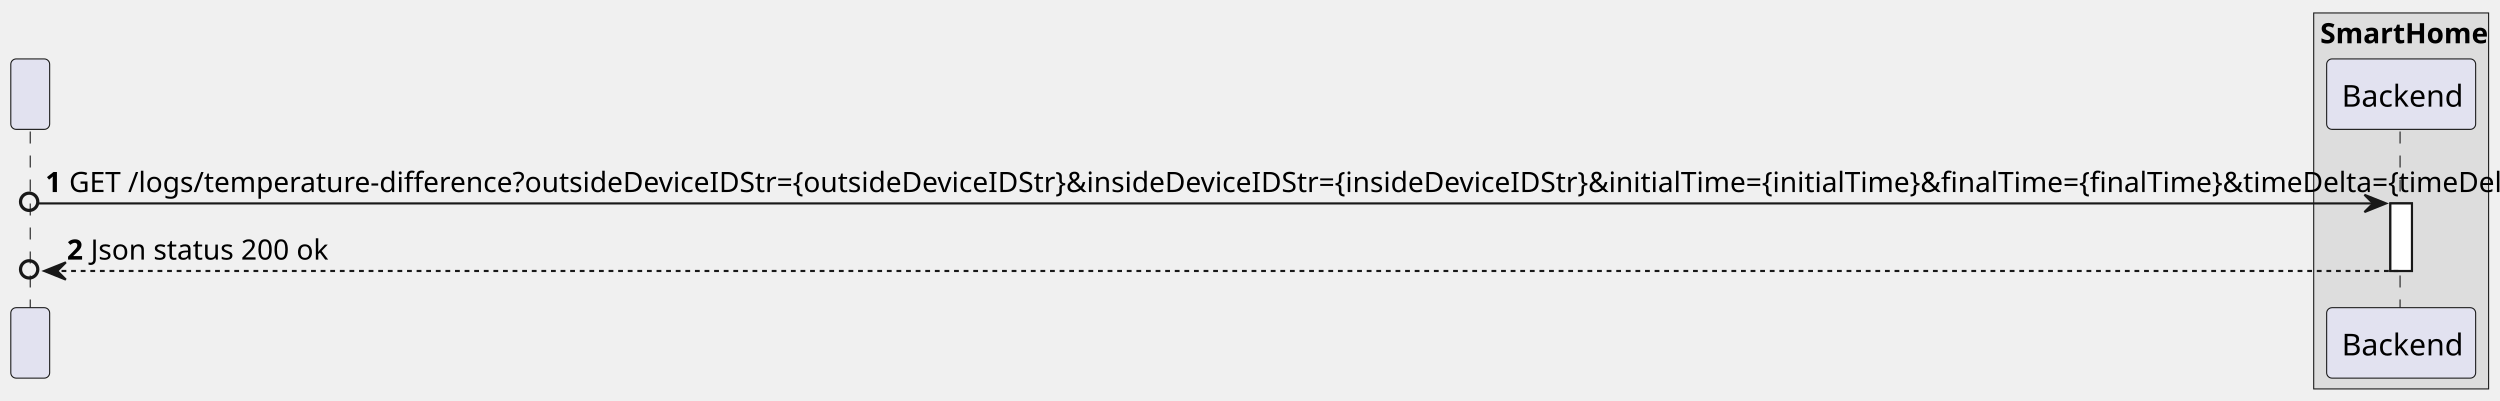
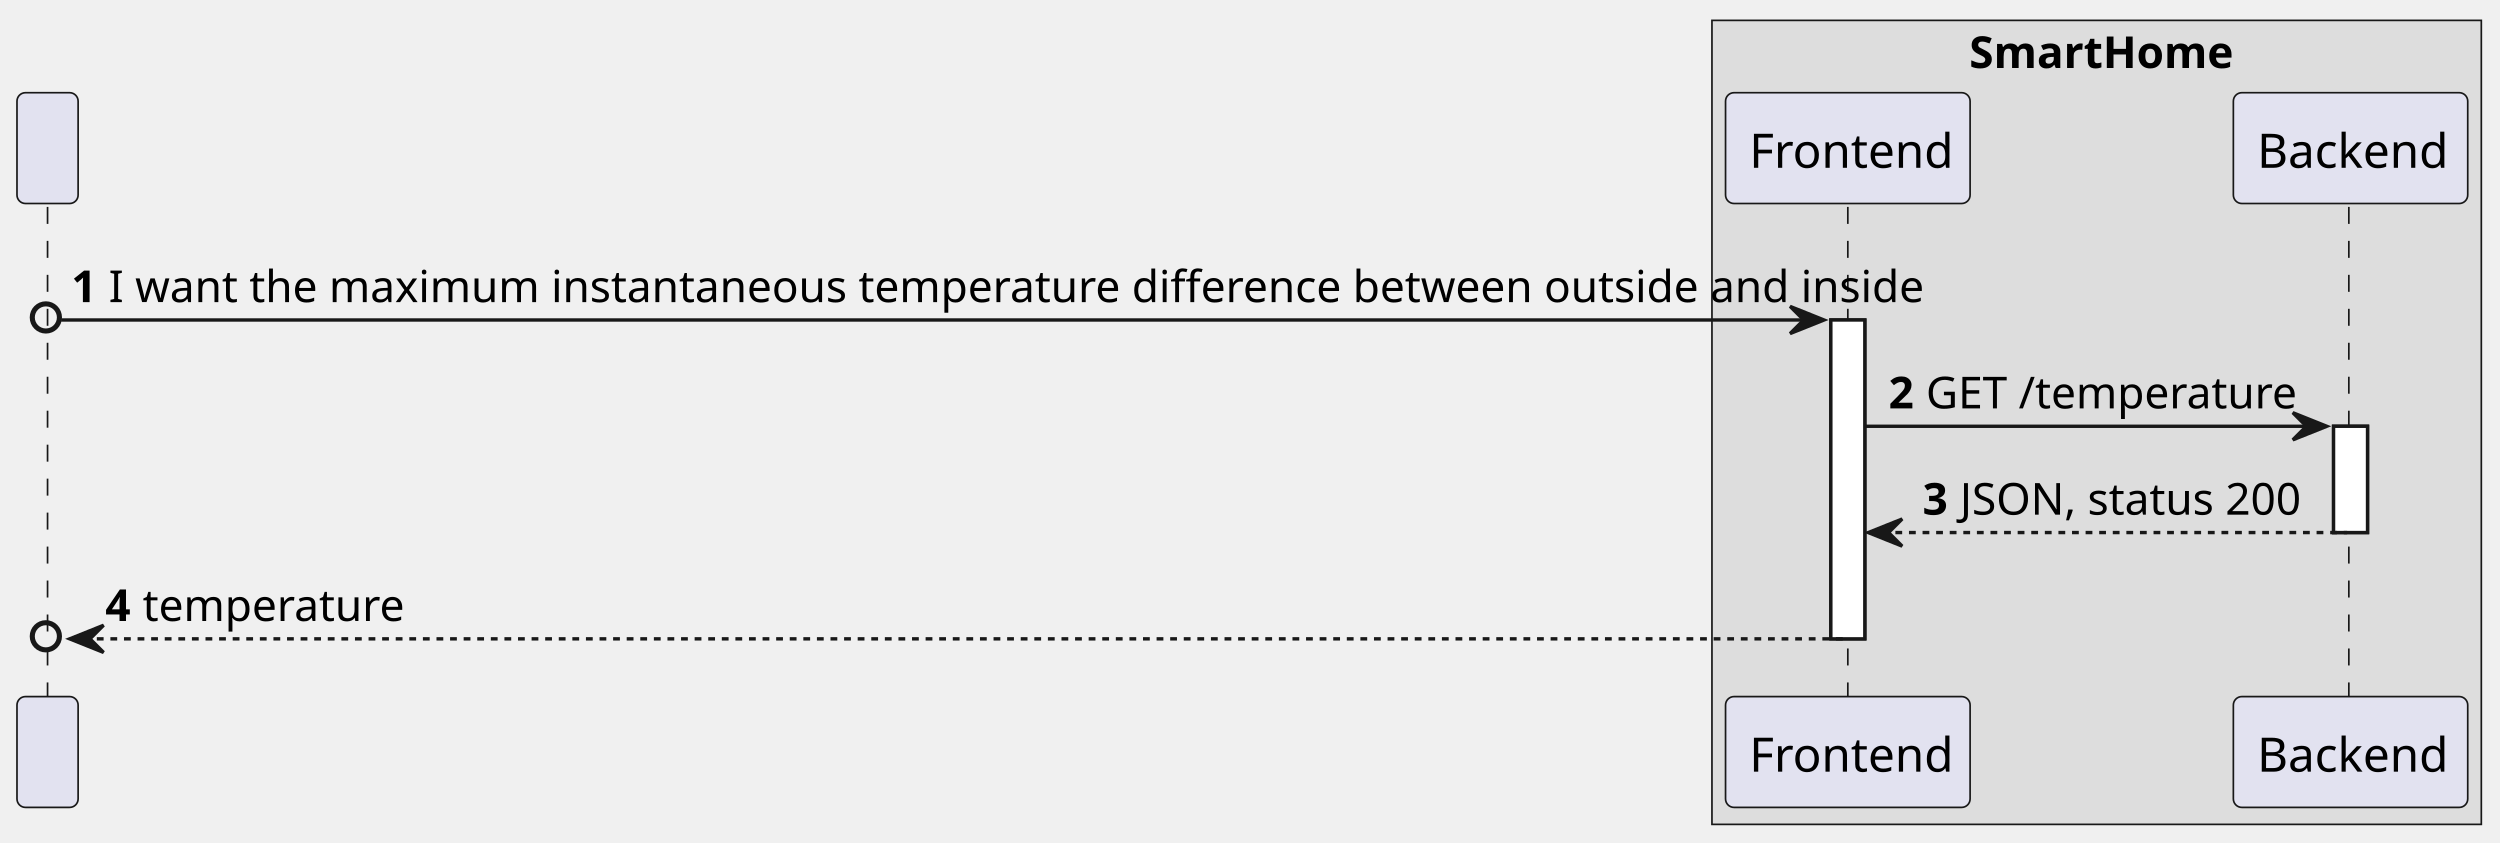
- <svg xmlns="http://www.w3.org/2000/svg" contentStyleType="text/css" height="167.4px" preserveAspectRatio="none" style="width:1042px;height:167px;background:#FFFFFF;" version="1.1" viewBox="0 0 1042 167" width="1042.2px" zoomAndPan="magnify">
+ <svg xmlns="http://www.w3.org/2000/svg" contentStyleType="text/css" height="248px" preserveAspectRatio="none" style="width:736px;height:248px;background:#FFFFFF;" version="1.1" viewBox="0 0 736 248" width="736px" zoomAndPan="magnify">
  <defs />
  <g>
-     <rect fill="#DDDDDD" height="156.704" style="stroke:#181818;stroke-width:0.45;" width="72.9" x="964.35" y="5.4" />
-     <text fill="#000000" font-family="sans-serif" font-size="11.7" font-weight="bold" lengthAdjust="spacing" textLength="67.5" x="967.05" y="18.026">SmartHome</text>
-     <rect fill="#FFFFFF" height="28.162" style="stroke:#181818;stroke-width:0.9;" width="9" x="996.3" y="84.783" />
-     <line style="stroke:#181818;stroke-width:0.45;stroke-dasharray:5.0,5.0;" x1="12.6" x2="12.6" y1="54.821" y2="129.145" />
-     <line style="stroke:#181818;stroke-width:0.45;stroke-dasharray:5.0,5.0;" x1="1000.35" x2="1000.35" y1="54.821" y2="129.145" />
-     <rect fill="#E2E2F0" height="29.359" rx="2.25" ry="2.25" style="stroke:#181818;stroke-width:0.45;" width="16.2" x="4.5" y="24.562" />
-     <text fill="#000000" font-family="sans-serif" font-size="12.6" lengthAdjust="spacing" textLength="3.6" x="10.8" y="44.459"> </text>
-     <rect fill="#E2E2F0" height="29.359" rx="2.25" ry="2.25" style="stroke:#181818;stroke-width:0.45;" width="16.2" x="4.5" y="128.245" />
-     <text fill="#000000" font-family="sans-serif" font-size="12.6" lengthAdjust="spacing" textLength="3.6" x="10.8" y="148.141"> </text>
-     <rect fill="#E2E2F0" height="29.359" rx="2.25" ry="2.25" style="stroke:#181818;stroke-width:0.45;" width="62.1" x="969.75" y="24.562" />
-     <text fill="#000000" font-family="sans-serif" font-size="12.6" lengthAdjust="spacing" textLength="49.5" x="976.05" y="44.459">Backend</text>
-     <rect fill="#E2E2F0" height="29.359" rx="2.25" ry="2.25" style="stroke:#181818;stroke-width:0.45;" width="62.1" x="969.75" y="128.245" />
-     <text fill="#000000" font-family="sans-serif" font-size="12.6" lengthAdjust="spacing" textLength="49.5" x="976.05" y="148.141">Backend</text>
-     <rect fill="#FFFFFF" height="28.162" style="stroke:#181818;stroke-width:0.9;" width="9" x="996.3" y="84.783" />
-     <ellipse cx="12.15" cy="84.108" fill="none" rx="3.6" ry="3.6" style="stroke:#181818;stroke-width:1.35;" />
-     <polygon fill="#181818" points="985.5,81.183,994.5,84.783,985.5,88.383,989.1,84.783" style="stroke:#181818;stroke-width:0.9;" />
-     <line style="stroke:#181818;stroke-width:0.9;" x1="16.2" x2="990.9" y1="84.783" y2="84.783" />
-     <text fill="#000000" font-family="sans-serif" font-size="11.7" font-weight="bold" lengthAdjust="spacing" textLength="6.3" x="18.9" y="80.046">1</text>
-     <text fill="#000000" font-family="sans-serif" font-size="11.7" lengthAdjust="spacing" textLength="954.9" x="28.8" y="80.046">GET /logs/temperature-difference?outsideDeviceIDStr={outsideDeviceIDStr}&amp;insideDeviceIDStr={insideDeviceIDStr}&amp;initialTime={initialTime}&amp;finalTime={finalTime}&amp;timeDelta={timeDelta}</text>
-     <ellipse cx="12.15" cy="112.27" fill="none" rx="3.6" ry="3.6" style="stroke:#181818;stroke-width:1.35;" />
-     <polygon fill="#181818" points="27.45,109.345,18.45,112.945,27.45,116.545,23.85,112.945" style="stroke:#181818;stroke-width:0.9;" />
-     <line style="stroke:#181818;stroke-width:0.9;stroke-dasharray:2.0,2.0;" x1="25.65" x2="999.9" y1="112.945" y2="112.945" />
-     <text fill="#000000" font-family="sans-serif" font-size="11.7" font-weight="bold" lengthAdjust="spacing" textLength="6.3" x="27.9" y="108.208">2</text>
-     <text fill="#000000" font-family="sans-serif" font-size="11.7" lengthAdjust="spacing" textLength="99" x="37.8" y="108.208">Json status 200 ok</text>
+     <rect fill="#DDDDDD" height="236.697" style="stroke:#181818;stroke-width:0.5;" width="226.5" x="504" y="6" />
+     <text fill="#000000" font-family="sans-serif" font-size="13" font-weight="bold" lengthAdjust="spacing" textLength="75" x="579.75" y="20.028">SmartHome</text>
+     <rect fill="#FFFFFF" height="93.873" style="stroke:#181818;stroke-width:1.0;" width="10" x="539" y="94.203" />
+     <rect fill="#FFFFFF" height="31.291" style="stroke:#181818;stroke-width:1.0;" width="10" x="687" y="125.494" />
+     <line style="stroke:#181818;stroke-width:0.5;stroke-dasharray:5.0,5.0;" x1="14" x2="14" y1="60.912" y2="206.076" />
+     <line style="stroke:#181818;stroke-width:0.5;stroke-dasharray:5.0,5.0;" x1="544" x2="544" y1="60.912" y2="206.076" />
+     <line style="stroke:#181818;stroke-width:0.5;stroke-dasharray:5.0,5.0;" x1="691.5" x2="691.5" y1="60.912" y2="206.076" />
+     <rect fill="#E2E2F0" height="32.621" rx="2.5" ry="2.5" style="stroke:#181818;stroke-width:0.5;" width="18" x="5" y="27.291" />
+     <text fill="#000000" font-family="sans-serif" font-size="14" lengthAdjust="spacing" textLength="4" x="12" y="49.398"> </text>
+     <rect fill="#E2E2F0" height="32.621" rx="2.5" ry="2.5" style="stroke:#181818;stroke-width:0.5;" width="18" x="5" y="205.076" />
+     <text fill="#000000" font-family="sans-serif" font-size="14" lengthAdjust="spacing" textLength="4" x="12" y="227.184"> </text>
+     <rect fill="#E2E2F0" height="32.621" rx="2.5" ry="2.5" style="stroke:#181818;stroke-width:0.5;" width="72" x="508" y="27.291" />
+     <text fill="#000000" font-family="sans-serif" font-size="14" lengthAdjust="spacing" textLength="58" x="515" y="49.398">Frontend</text>
+     <rect fill="#E2E2F0" height="32.621" rx="2.5" ry="2.5" style="stroke:#181818;stroke-width:0.5;" width="72" x="508" y="205.076" />
+     <text fill="#000000" font-family="sans-serif" font-size="14" lengthAdjust="spacing" textLength="58" x="515" y="227.184">Frontend</text>
+     <rect fill="#E2E2F0" height="32.621" rx="2.5" ry="2.5" style="stroke:#181818;stroke-width:0.5;" width="69" x="657.5" y="27.291" />
+     <text fill="#000000" font-family="sans-serif" font-size="14" lengthAdjust="spacing" textLength="55" x="664.5" y="49.398">Backend</text>
+     <rect fill="#E2E2F0" height="32.621" rx="2.5" ry="2.5" style="stroke:#181818;stroke-width:0.5;" width="69" x="657.5" y="205.076" />
+     <text fill="#000000" font-family="sans-serif" font-size="14" lengthAdjust="spacing" textLength="55" x="664.5" y="227.184">Backend</text>
+     <rect fill="#FFFFFF" height="93.873" style="stroke:#181818;stroke-width:1.0;" width="10" x="539" y="94.203" />
+     <rect fill="#FFFFFF" height="31.291" style="stroke:#181818;stroke-width:1.0;" width="10" x="687" y="125.494" />
+     <ellipse cx="13.5" cy="93.453" fill="none" rx="4" ry="4" style="stroke:#181818;stroke-width:1.5;" />
+     <polygon fill="#181818" points="527,90.203,537,94.203,527,98.203,531,94.203" style="stroke:#181818;stroke-width:1.0;" />
+     <line style="stroke:#181818;stroke-width:1.0;" x1="18" x2="533" y1="94.203" y2="94.203" />
+     <text fill="#000000" font-family="sans-serif" font-size="13" font-weight="bold" lengthAdjust="spacing" textLength="7" x="21" y="88.94">1</text>
+     <text fill="#000000" font-family="sans-serif" font-size="13" lengthAdjust="spacing" textLength="495" x="32" y="88.94">I want the maximum instantaneous temperature difference between outside and inside</text>
+     <polygon fill="#181818" points="675,121.494,685,125.494,675,129.494,679,125.494" style="stroke:#181818;stroke-width:1.0;" />
+     <line style="stroke:#181818;stroke-width:1.0;" x1="549" x2="681" y1="125.494" y2="125.494" />
+     <text fill="#000000" font-family="sans-serif" font-size="13" font-weight="bold" lengthAdjust="spacing" textLength="7" x="556" y="120.231">2</text>
+     <text fill="#000000" font-family="sans-serif" font-size="13" lengthAdjust="spacing" textLength="103" x="567" y="120.231">GET /temperature</text>
+     <polygon fill="#181818" points="560,152.785,550,156.785,560,160.785,556,156.785" style="stroke:#181818;stroke-width:1.0;" />
+     <line style="stroke:#181818;stroke-width:1.0;stroke-dasharray:2.0,2.0;" x1="554" x2="691" y1="156.785" y2="156.785" />
+     <text fill="#000000" font-family="sans-serif" font-size="13" font-weight="bold" lengthAdjust="spacing" textLength="7" x="566" y="151.523">3</text>
+     <text fill="#000000" font-family="sans-serif" font-size="13" lengthAdjust="spacing" textLength="103" x="577" y="151.523">JSON, status 200</text>
+     <ellipse cx="13.5" cy="187.326" fill="none" rx="4" ry="4" style="stroke:#181818;stroke-width:1.5;" />
+     <polygon fill="#181818" points="30.5,184.076,20.5,188.076,30.5,192.076,26.5,188.076" style="stroke:#181818;stroke-width:1.0;" />
+     <line style="stroke:#181818;stroke-width:1.0;stroke-dasharray:2.0,2.0;" x1="28.5" x2="543" y1="188.076" y2="188.076" />
+     <text fill="#000000" font-family="sans-serif" font-size="13" font-weight="bold" lengthAdjust="spacing" textLength="7" x="31" y="182.814">4</text>
+     <text fill="#000000" font-family="sans-serif" font-size="13" lengthAdjust="spacing" textLength="69" x="42" y="182.814">temperature</text>
  </g>
</svg>
